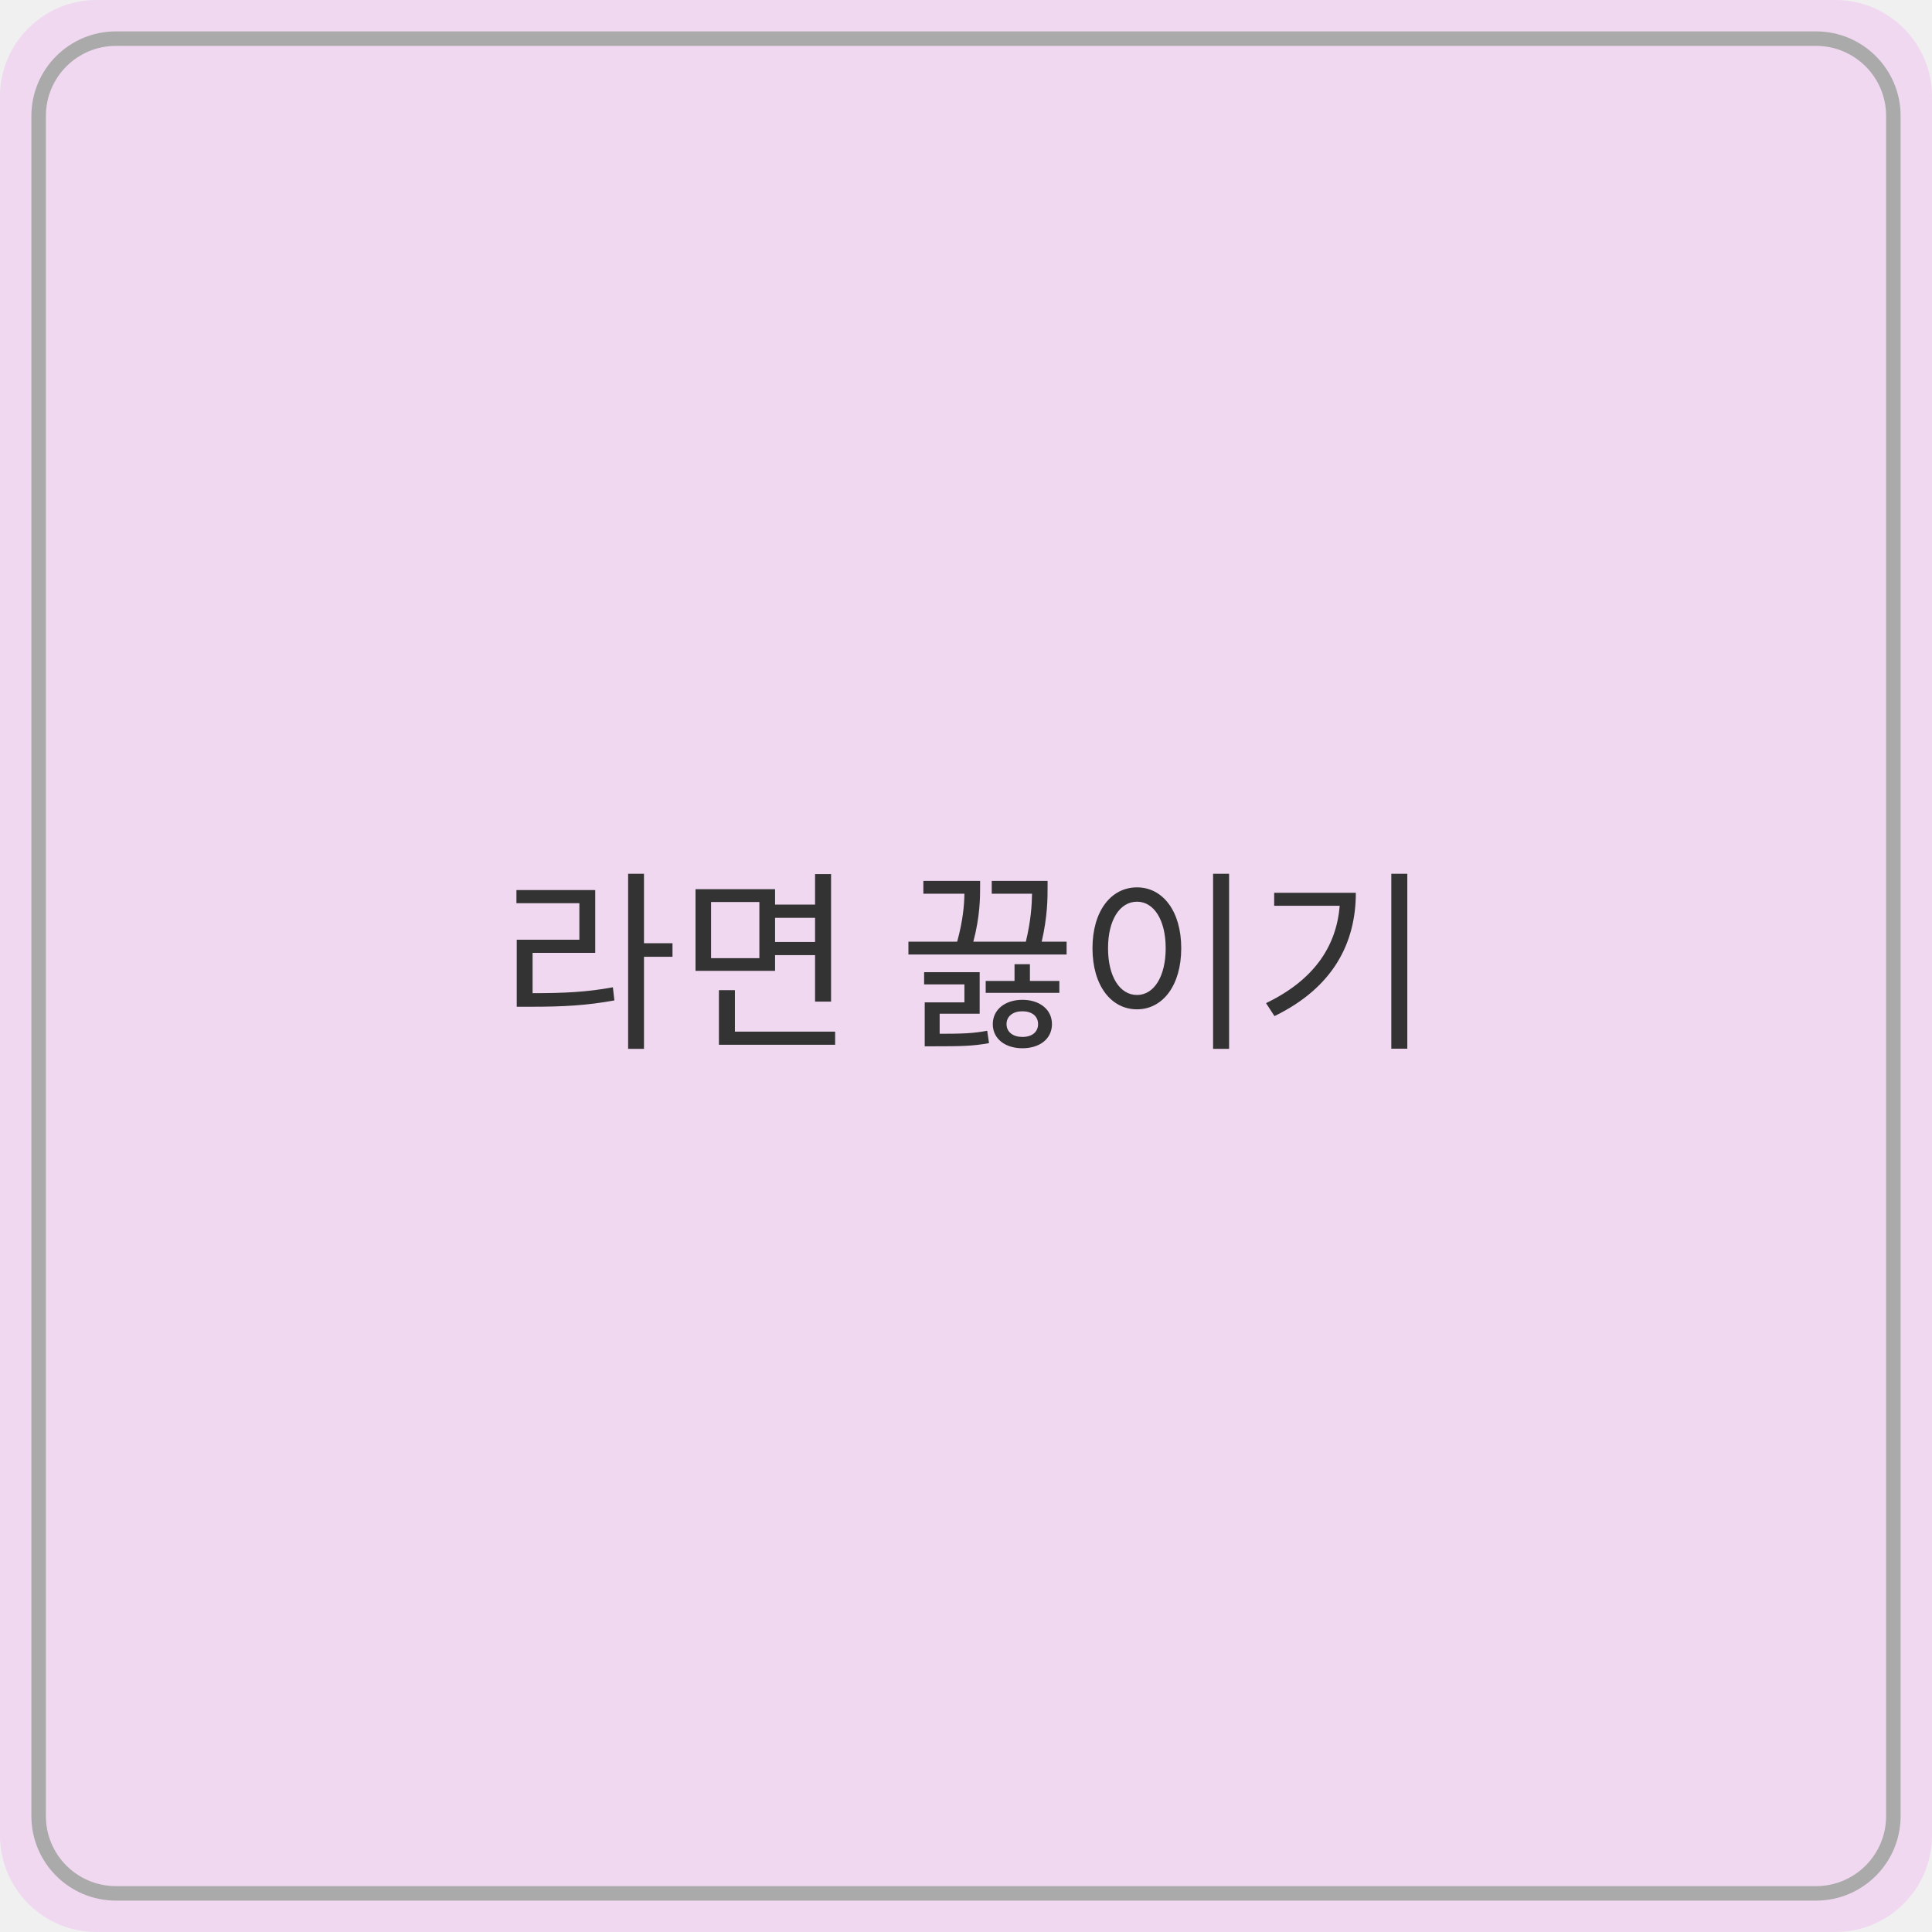
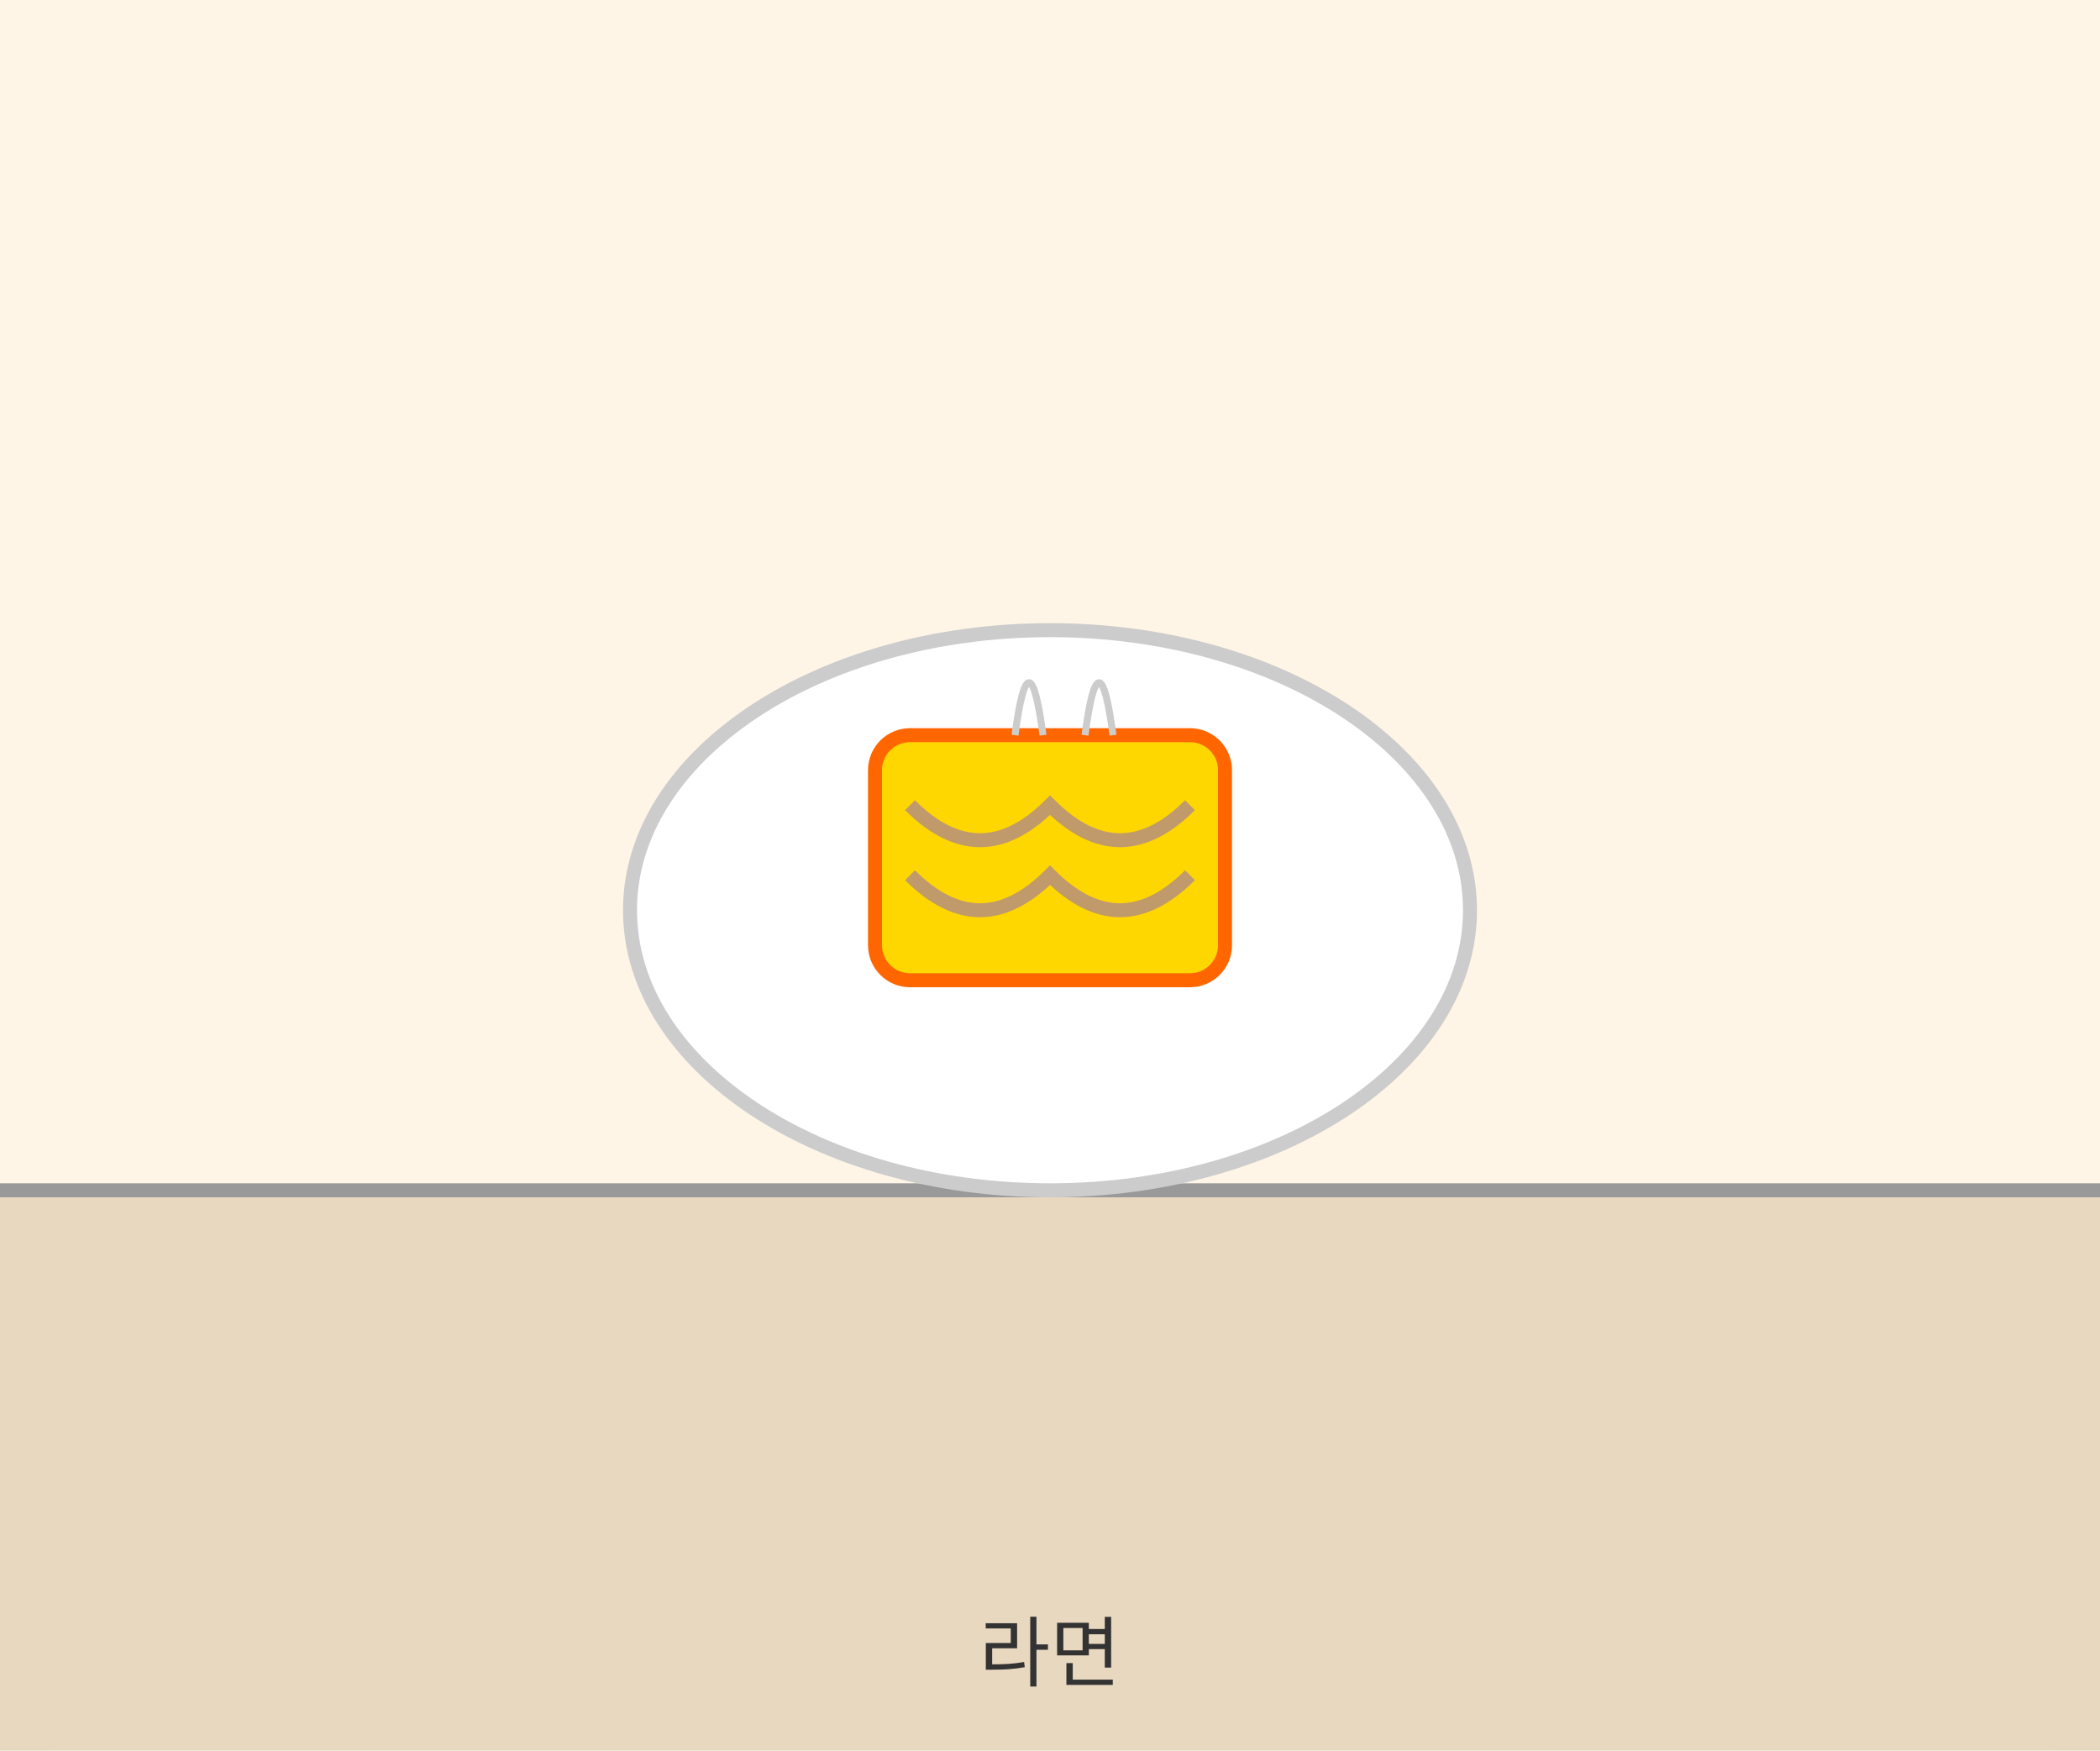
- <svg xmlns="http://www.w3.org/2000/svg" width="200" height="200" viewBox="0 0 200 200">
-   <rect width="200" height="200" fill="#f0d8f0" rx="10" />
-   <rect x="4" y="4" width="192" height="192" fill="none" stroke="#aaa" stroke-width="1.5" rx="8" />
-   <text x="100" y="100" font-size="20" fill="#333" dominant-baseline="middle" text-anchor="middle">라면 끓이기</text>
+ <svg xmlns="http://www.w3.org/2000/svg" viewBox="0 0 300 250" width="300" height="250">
+   <rect width="300" height="250" fill="#f0f4f8" rx="8" />
+   <rect x="0" y="0" width="300" height="170" fill="#FFF5E6" />
+   <rect x="0" y="170" width="300" height="80" fill="#E8D8C0" />
+   <line x1="0" y1="170" x2="300" y2="170" stroke="#999" stroke-width="2" />
+   <ellipse cx="150" cy="130" rx="60" ry="40" fill="white" stroke="#CCC" stroke-width="2" />
+   <rect x="125" y="105" width="50" height="35" rx="5" fill="#FFD700" stroke="#FF6600" stroke-width="2" />
+   <path d="M130,115 Q140,125 150,115 Q160,125 170,115" stroke="#C19A6B" stroke-width="2" fill="none" />
+   <path d="M130,125 Q140,135 150,125 Q160,135 170,125" stroke="#C19A6B" stroke-width="2" fill="none" />
+   <path d="M145,105 Q147,90 149,105" stroke="#CCC" stroke-width="1" fill="none" />
+   <path d="M155,105 Q157,90 159,105" stroke="#CCC" stroke-width="1" fill="none" />
+   <text x="150" y="240" text-anchor="middle" font-size="11" fill="#333" font-family="Arial">라면</text>
</svg>
